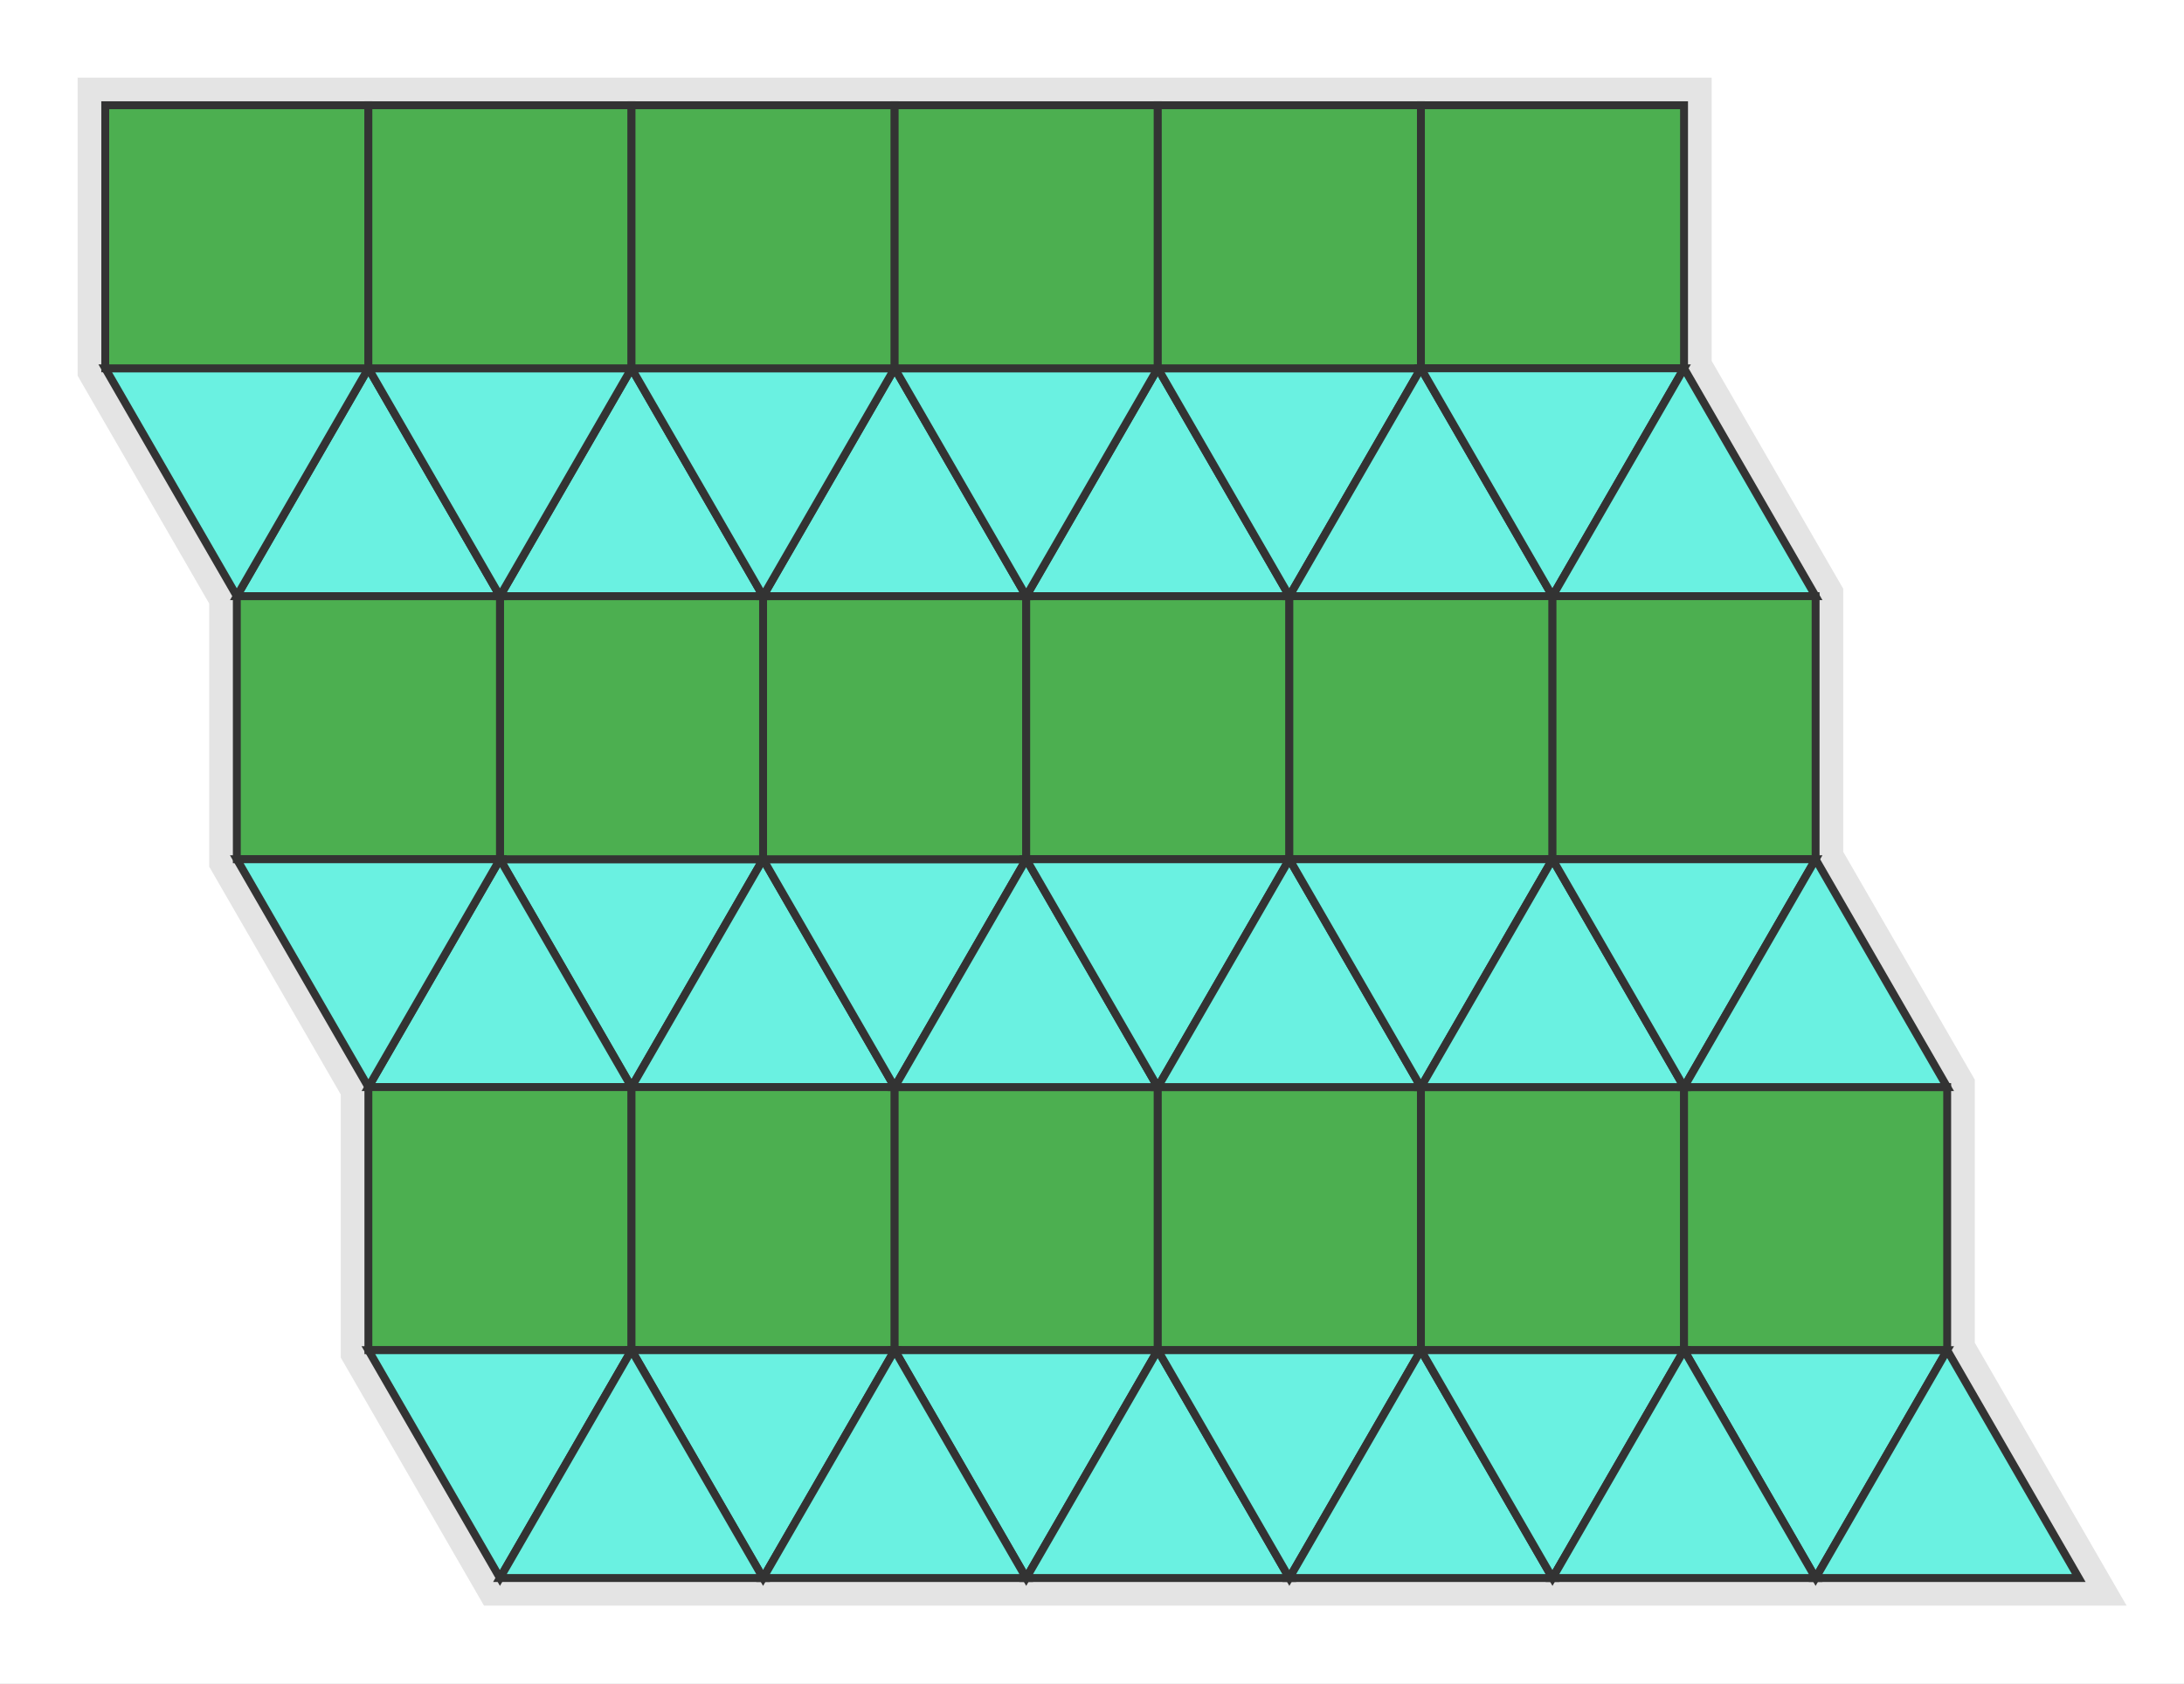
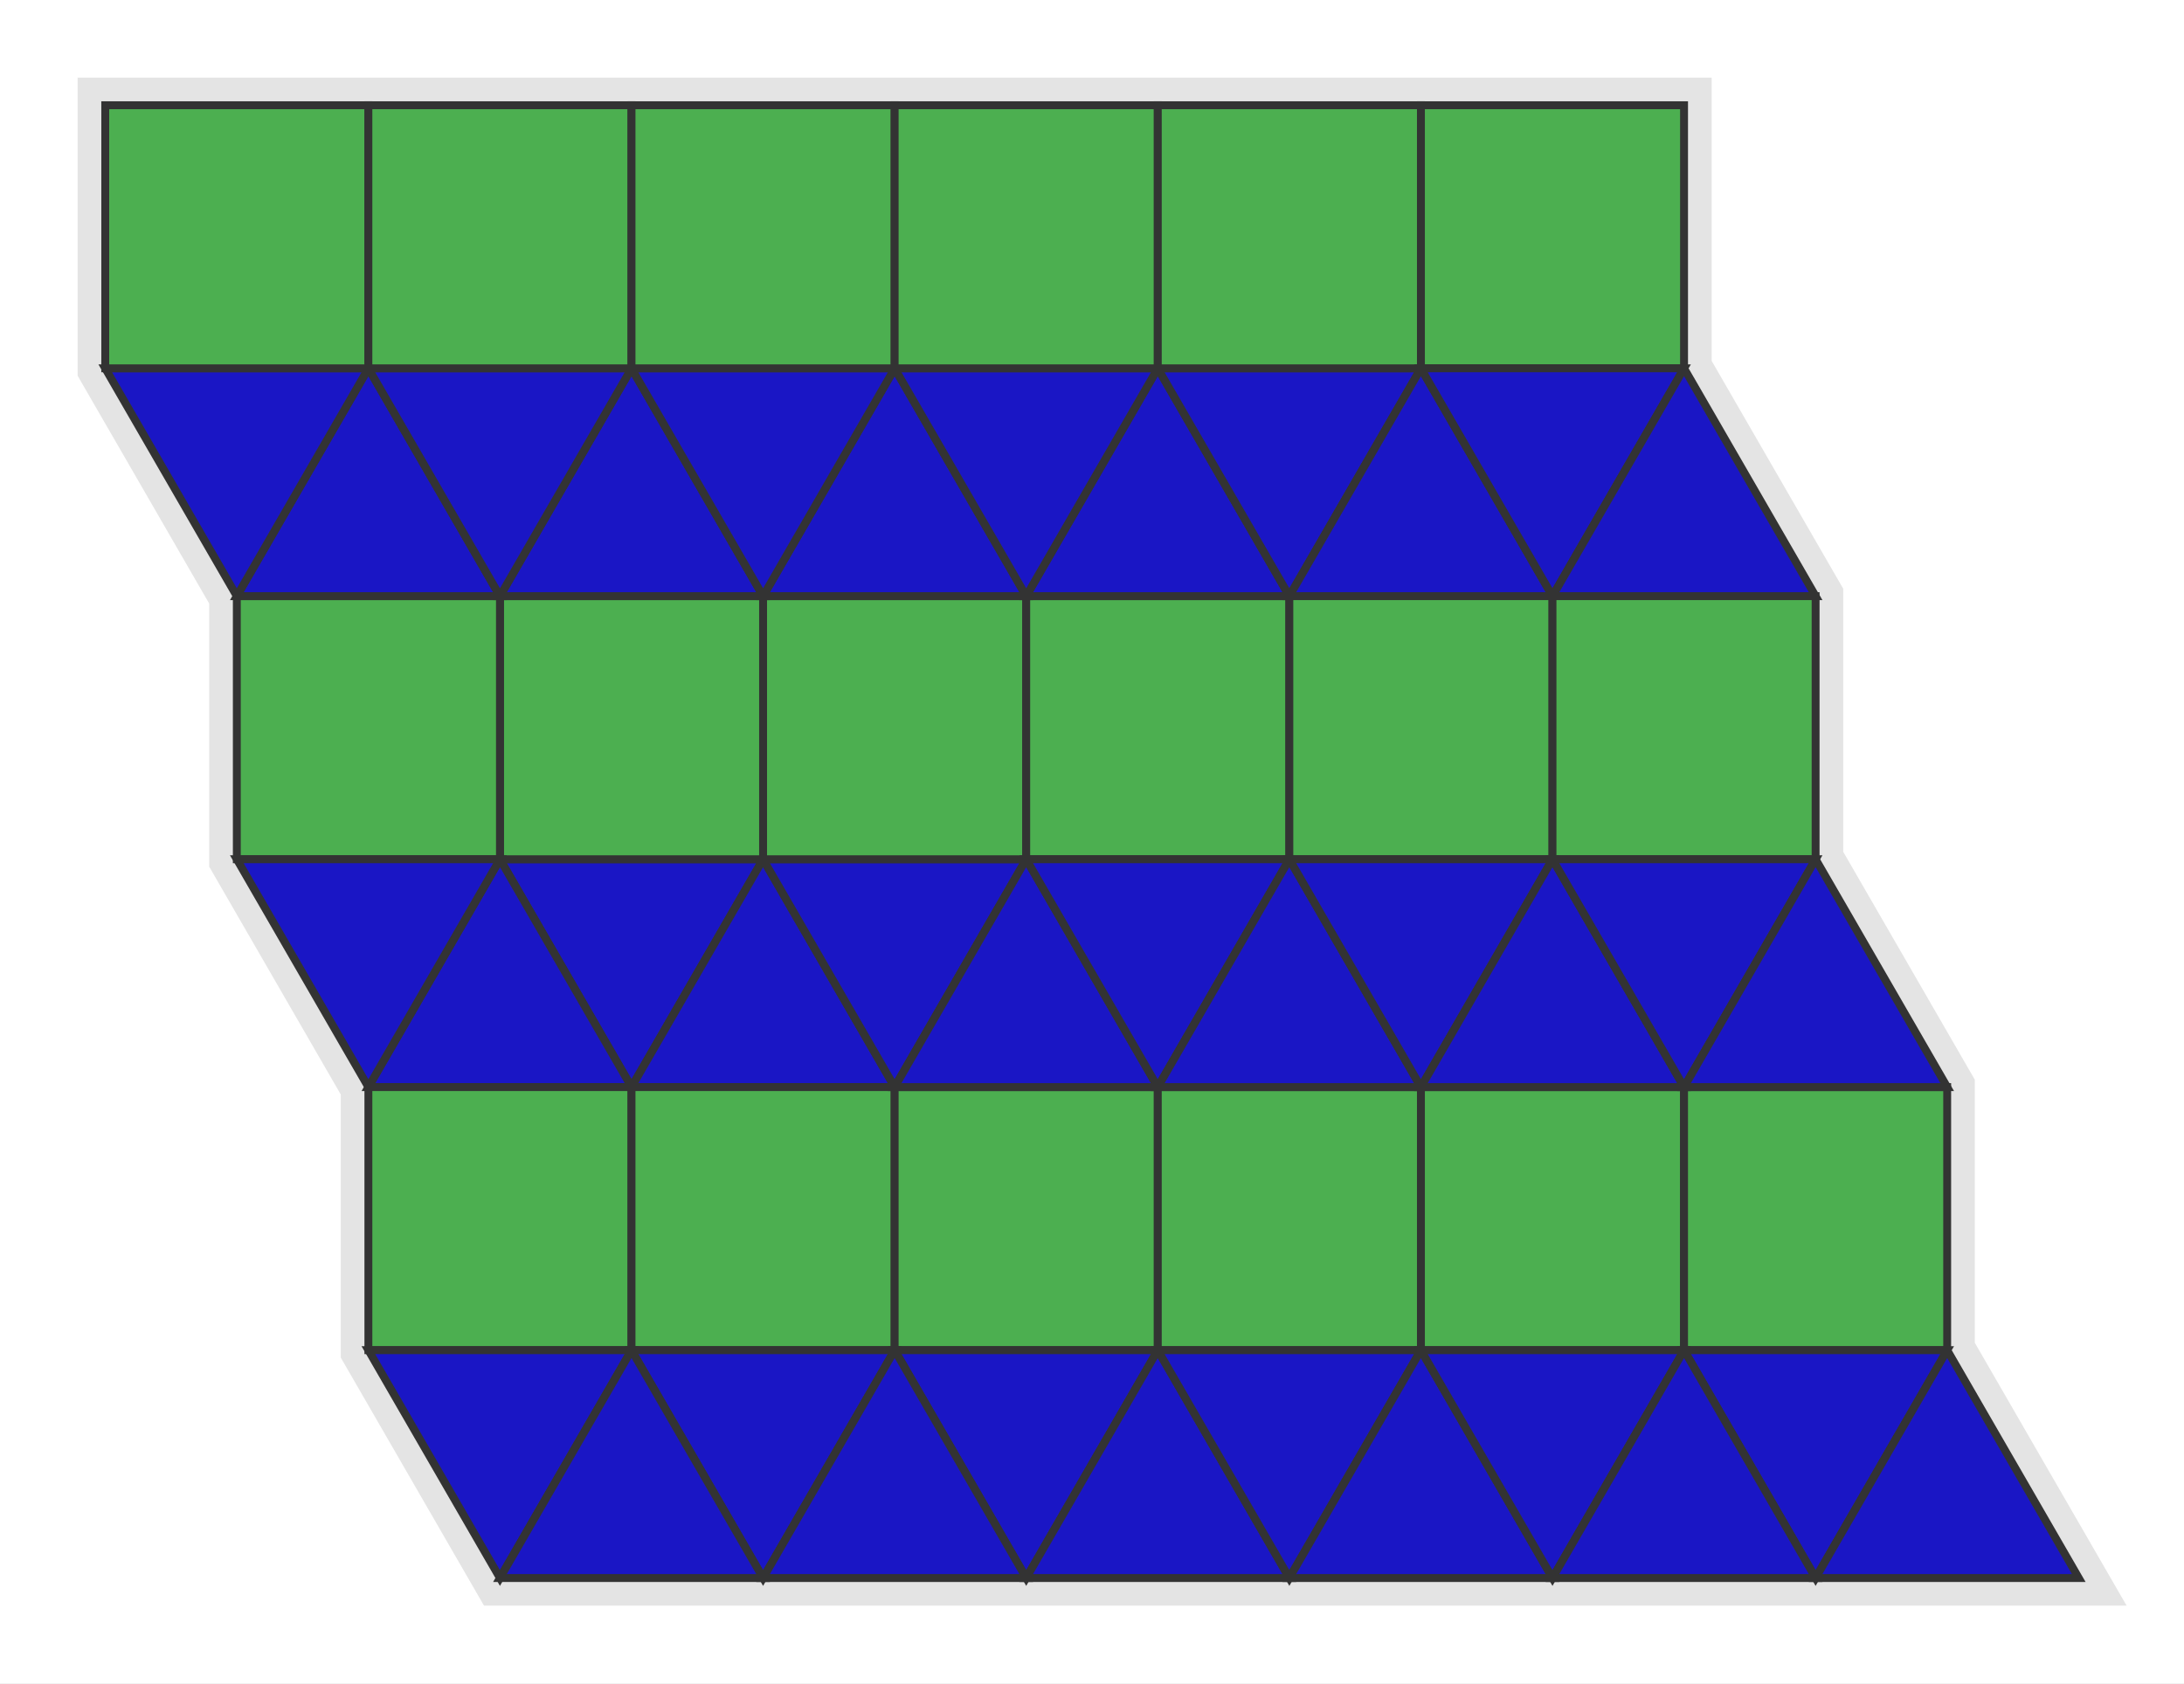
<svg xmlns="http://www.w3.org/2000/svg" width="415" height="319.904" viewBox="0 0 415 319.904">
  <rect width="100%" height="100%" fill="white" />
  <polygon data-nodes="47,43,41,39,40,38,37,36,35,33,34,30,15,16,5,6,17,18,19,20,25,48,49,46" points="370,206.603 345,163.301 345,113.301 320,70 320,20 270,20 220,20 170,20 120,20 70,20 20,20 20,70 45,113.301 45,163.301 70,206.603 70,256.603 95,299.904 145,299.904 195,299.904 245,299.904 295,299.904 345,299.904 395,299.904 370,256.603" fill="none" stroke="#e4e4e4" stroke-width="10.5" />
  <g id="tiling-polygons">
-     <polygon data-nodes="1,2,3" points="95,163.301 120,206.603 145,163.301" fill="rgb(106,241,225)" stroke="#333" stroke-width="1.5" />
-     <polygon data-nodes="4,3,2" points="170,206.603 145,163.301 120,206.603" fill="rgb(106,241,225)" stroke="#333" stroke-width="1.5" />
-     <polygon data-nodes="5,2,1" points="70,206.603 120,206.603 95,163.301" fill="rgb(106,241,225)" stroke="#333" stroke-width="1.5" />
+     <polygon data-nodes="1,2,3" points="95,163.301 120,206.603 145,163.301" fill="rgb(26,22,197)" stroke="#333" stroke-width="1.5" />
+     <polygon data-nodes="4,3,2" points="170,206.603 145,163.301 120,206.603" fill="rgb(26,22,197)" stroke="#333" stroke-width="1.5" />
+     <polygon data-nodes="5,2,1" points="70,206.603 120,206.603 95,163.301" fill="rgb(26,22,197)" stroke="#333" stroke-width="1.5" />
    <polygon data-nodes="6,7,2,5" points="70,256.603 120,256.603 120,206.603 70,206.603" fill="rgb(76,175,80)" stroke="#333" stroke-width="1.5" />
    <polygon data-nodes="7,8,4,2" points="120,256.603 170,256.603 170,206.603 120,206.603" fill="rgb(76,175,80)" stroke="#333" stroke-width="1.5" />
    <polygon data-nodes="9,10,4,8" points="220,256.603 220,206.603 170,206.603 170,256.603" fill="rgb(76,175,80)" stroke="#333" stroke-width="1.5" />
-     <polygon data-nodes="11,3,4" points="195,163.301 145,163.301 170,206.603" fill="rgb(106,241,225)" stroke="#333" stroke-width="1.5" />
-     <polygon data-nodes="10,11,4" points="220,206.603 195,163.301 170,206.603" fill="rgb(106,241,225)" stroke="#333" stroke-width="1.5" />
+     <polygon data-nodes="11,3,4" points="195,163.301 145,163.301 170,206.603" fill="rgb(26,22,197)" stroke="#333" stroke-width="1.5" />
+     <polygon data-nodes="10,11,4" points="220,206.603 195,163.301 170,206.603" fill="rgb(26,22,197)" stroke="#333" stroke-width="1.5" />
    <polygon data-nodes="12,13,3,11" points="195,113.301 145,113.301 145,163.301 195,163.301" fill="rgb(76,175,80)" stroke="#333" stroke-width="1.5" />
    <polygon data-nodes="13,14,1,3" points="145,113.301 95,113.301 95,163.301 145,163.301" fill="rgb(76,175,80)" stroke="#333" stroke-width="1.5" />
    <polygon data-nodes="15,16,1,14" points="45,113.301 45,163.301 95,163.301 95,113.301" fill="rgb(76,175,80)" stroke="#333" stroke-width="1.5" />
-     <polygon data-nodes="16,5,1" points="45,163.301 70,206.603 95,163.301" fill="rgb(106,241,225)" stroke="#333" stroke-width="1.5" />
-     <polygon data-nodes="17,7,6" points="95,299.904 120,256.603 70,256.603" fill="rgb(106,241,225)" stroke="#333" stroke-width="1.5" />
-     <polygon data-nodes="18,8,7" points="145,299.904 170,256.603 120,256.603" fill="rgb(106,241,225)" stroke="#333" stroke-width="1.5" />
-     <polygon data-nodes="19,9,8" points="195,299.904 220,256.603 170,256.603" fill="rgb(106,241,225)" stroke="#333" stroke-width="1.5" />
-     <polygon data-nodes="18,7,17" points="145,299.904 120,256.603 95,299.904" fill="rgb(106,241,225)" stroke="#333" stroke-width="1.5" />
-     <polygon data-nodes="20,9,19" points="245,299.904 220,256.603 195,299.904" fill="rgb(106,241,225)" stroke="#333" stroke-width="1.5" />
-     <polygon data-nodes="18,19,8" points="145,299.904 195,299.904 170,256.603" fill="rgb(106,241,225)" stroke="#333" stroke-width="1.5" />
+     <polygon data-nodes="16,5,1" points="45,163.301 70,206.603 95,163.301" fill="rgb(26,22,197)" stroke="#333" stroke-width="1.5" />
+     <polygon data-nodes="17,7,6" points="95,299.904 120,256.603 70,256.603" fill="rgb(26,22,197)" stroke="#333" stroke-width="1.5" />
+     <polygon data-nodes="18,8,7" points="145,299.904 170,256.603 120,256.603" fill="rgb(26,22,197)" stroke="#333" stroke-width="1.5" />
+     <polygon data-nodes="19,9,8" points="195,299.904 220,256.603 170,256.603" fill="rgb(26,22,197)" stroke="#333" stroke-width="1.5" />
+     <polygon data-nodes="18,7,17" points="145,299.904 120,256.603 95,299.904" fill="rgb(26,22,197)" stroke="#333" stroke-width="1.5" />
+     <polygon data-nodes="20,9,19" points="245,299.904 220,256.603 195,299.904" fill="rgb(26,22,197)" stroke="#333" stroke-width="1.5" />
+     <polygon data-nodes="18,19,8" points="145,299.904 195,299.904 170,256.603" fill="rgb(26,22,197)" stroke="#333" stroke-width="1.5" />
    <polygon data-nodes="21,22,12,11" points="245,163.301 245,113.301 195,113.301 195,163.301" fill="rgb(76,175,80)" stroke="#333" stroke-width="1.5" />
    <polygon data-nodes="23,24,10,9" points="270,256.603 270,206.603 220,206.603 220,256.603" fill="rgb(76,175,80)" stroke="#333" stroke-width="1.5" />
-     <polygon data-nodes="21,11,10" points="245,163.301 195,163.301 220,206.603" fill="rgb(106,241,225)" stroke="#333" stroke-width="1.5" />
-     <polygon data-nodes="24,21,10" points="270,206.603 245,163.301 220,206.603" fill="rgb(106,241,225)" stroke="#333" stroke-width="1.5" />
-     <polygon data-nodes="20,23,9" points="245,299.904 270,256.603 220,256.603" fill="rgb(106,241,225)" stroke="#333" stroke-width="1.5" />
-     <polygon data-nodes="25,23,20" points="295,299.904 270,256.603 245,299.904" fill="rgb(106,241,225)" stroke="#333" stroke-width="1.5" />
-     <polygon data-nodes="26,15,14" points="70,70 45,113.301 95,113.301" fill="rgb(106,241,225)" stroke="#333" stroke-width="1.5" />
-     <polygon data-nodes="27,14,13" points="120,70 95,113.301 145,113.301" fill="rgb(106,241,225)" stroke="#333" stroke-width="1.5" />
-     <polygon data-nodes="28,13,12" points="170,70 145,113.301 195,113.301" fill="rgb(106,241,225)" stroke="#333" stroke-width="1.5" />
-     <polygon data-nodes="29,12,22" points="220,70 195,113.301 245,113.301" fill="rgb(106,241,225)" stroke="#333" stroke-width="1.5" />
-     <polygon data-nodes="30,15,26" points="20,70 45,113.301 70,70" fill="rgb(106,241,225)" stroke="#333" stroke-width="1.5" />
-     <polygon data-nodes="26,14,27" points="70,70 95,113.301 120,70" fill="rgb(106,241,225)" stroke="#333" stroke-width="1.5" />
-     <polygon data-nodes="27,13,28" points="120,70 145,113.301 170,70" fill="rgb(106,241,225)" stroke="#333" stroke-width="1.5" />
-     <polygon data-nodes="28,12,29" points="170,70 195,113.301 220,70" fill="rgb(106,241,225)" stroke="#333" stroke-width="1.5" />
-     <polygon data-nodes="31,29,22" points="270,70 220,70 245,113.301" fill="rgb(106,241,225)" stroke="#333" stroke-width="1.5" />
-     <polygon data-nodes="32,31,22" points="295,113.301 270,70 245,113.301" fill="rgb(106,241,225)" stroke="#333" stroke-width="1.5" />
+     <polygon data-nodes="21,11,10" points="245,163.301 195,163.301 220,206.603" fill="rgb(26,22,197)" stroke="#333" stroke-width="1.5" />
+     <polygon data-nodes="24,21,10" points="270,206.603 245,163.301 220,206.603" fill="rgb(26,22,197)" stroke="#333" stroke-width="1.5" />
+     <polygon data-nodes="20,23,9" points="245,299.904 270,256.603 220,256.603" fill="rgb(26,22,197)" stroke="#333" stroke-width="1.5" />
+     <polygon data-nodes="25,23,20" points="295,299.904 270,256.603 245,299.904" fill="rgb(26,22,197)" stroke="#333" stroke-width="1.5" />
+     <polygon data-nodes="26,15,14" points="70,70 45,113.301 95,113.301" fill="rgb(26,22,197)" stroke="#333" stroke-width="1.5" />
+     <polygon data-nodes="27,14,13" points="120,70 95,113.301 145,113.301" fill="rgb(26,22,197)" stroke="#333" stroke-width="1.5" />
+     <polygon data-nodes="28,13,12" points="170,70 145,113.301 195,113.301" fill="rgb(26,22,197)" stroke="#333" stroke-width="1.5" />
+     <polygon data-nodes="29,12,22" points="220,70 195,113.301 245,113.301" fill="rgb(26,22,197)" stroke="#333" stroke-width="1.5" />
+     <polygon data-nodes="30,15,26" points="20,70 45,113.301 70,70" fill="rgb(26,22,197)" stroke="#333" stroke-width="1.5" />
+     <polygon data-nodes="26,14,27" points="70,70 95,113.301 120,70" fill="rgb(26,22,197)" stroke="#333" stroke-width="1.5" />
+     <polygon data-nodes="27,13,28" points="120,70 145,113.301 170,70" fill="rgb(26,22,197)" stroke="#333" stroke-width="1.5" />
+     <polygon data-nodes="28,12,29" points="170,70 195,113.301 220,70" fill="rgb(26,22,197)" stroke="#333" stroke-width="1.5" />
+     <polygon data-nodes="31,29,22" points="270,70 220,70 245,113.301" fill="rgb(26,22,197)" stroke="#333" stroke-width="1.5" />
+     <polygon data-nodes="32,31,22" points="295,113.301 270,70 245,113.301" fill="rgb(26,22,197)" stroke="#333" stroke-width="1.5" />
    <polygon data-nodes="33,34,30,26" points="70,20 20,20 20,70 70,70" fill="rgb(76,175,80)" stroke="#333" stroke-width="1.5" />
    <polygon data-nodes="35,33,26,27" points="120,20 70,20 70,70 120,70" fill="rgb(76,175,80)" stroke="#333" stroke-width="1.5" />
    <polygon data-nodes="36,35,27,28" points="170,20 120,20 120,70 170,70" fill="rgb(76,175,80)" stroke="#333" stroke-width="1.5" />
    <polygon data-nodes="37,36,28,29" points="220,20 170,20 170,70 220,70" fill="rgb(76,175,80)" stroke="#333" stroke-width="1.5" />
    <polygon data-nodes="38,37,29,31" points="270,20 220,20 220,70 270,70" fill="rgb(76,175,80)" stroke="#333" stroke-width="1.5" />
    <polygon data-nodes="39,40,38,31" points="320,70 320,20 270,20 270,70" fill="rgb(76,175,80)" stroke="#333" stroke-width="1.5" />
-     <polygon data-nodes="32,39,31" points="295,113.301 320,70 270,70" fill="rgb(106,241,225)" stroke="#333" stroke-width="1.5" />
-     <polygon data-nodes="41,39,32" points="345,113.301 320,70 295,113.301" fill="rgb(106,241,225)" stroke="#333" stroke-width="1.5" />
+     <polygon data-nodes="32,39,31" points="295,113.301 320,70 270,70" fill="rgb(26,22,197)" stroke="#333" stroke-width="1.5" />
+     <polygon data-nodes="41,39,32" points="345,113.301 320,70 295,113.301" fill="rgb(26,22,197)" stroke="#333" stroke-width="1.5" />
    <polygon data-nodes="42,32,22,21" points="295,163.301 295,113.301 245,113.301 245,163.301" fill="rgb(76,175,80)" stroke="#333" stroke-width="1.5" />
    <polygon data-nodes="42,43,41,32" points="295,163.301 345,163.301 345,113.301 295,113.301" fill="rgb(76,175,80)" stroke="#333" stroke-width="1.5" />
    <polygon data-nodes="44,45,24,23" points="320,256.603 320,206.603 270,206.603 270,256.603" fill="rgb(76,175,80)" stroke="#333" stroke-width="1.5" />
    <polygon data-nodes="46,47,45,44" points="370,256.603 370,206.603 320,206.603 320,256.603" fill="rgb(76,175,80)" stroke="#333" stroke-width="1.5" />
-     <polygon data-nodes="24,42,21" points="270,206.603 295,163.301 245,163.301" fill="rgb(106,241,225)" stroke="#333" stroke-width="1.5" />
-     <polygon data-nodes="45,42,24" points="320,206.603 295,163.301 270,206.603" fill="rgb(106,241,225)" stroke="#333" stroke-width="1.5" />
-     <polygon data-nodes="45,43,42" points="320,206.603 345,163.301 295,163.301" fill="rgb(106,241,225)" stroke="#333" stroke-width="1.5" />
-     <polygon data-nodes="47,43,45" points="370,206.603 345,163.301 320,206.603" fill="rgb(106,241,225)" stroke="#333" stroke-width="1.5" />
-     <polygon data-nodes="25,44,23" points="295,299.904 320,256.603 270,256.603" fill="rgb(106,241,225)" stroke="#333" stroke-width="1.5" />
-     <polygon data-nodes="48,46,44" points="345,299.904 370,256.603 320,256.603" fill="rgb(106,241,225)" stroke="#333" stroke-width="1.5" />
-     <polygon data-nodes="48,44,25" points="345,299.904 320,256.603 295,299.904" fill="rgb(106,241,225)" stroke="#333" stroke-width="1.5" />
-     <polygon data-nodes="49,46,48" points="395,299.904 370,256.603 345,299.904" fill="rgb(106,241,225)" stroke="#333" stroke-width="1.5" />
+     <polygon data-nodes="24,42,21" points="270,206.603 295,163.301 245,163.301" fill="rgb(26,22,197)" stroke="#333" stroke-width="1.5" />
+     <polygon data-nodes="45,42,24" points="320,206.603 295,163.301 270,206.603" fill="rgb(26,22,197)" stroke="#333" stroke-width="1.5" />
+     <polygon data-nodes="45,43,42" points="320,206.603 345,163.301 295,163.301" fill="rgb(26,22,197)" stroke="#333" stroke-width="1.5" />
+     <polygon data-nodes="47,43,45" points="370,206.603 345,163.301 320,206.603" fill="rgb(26,22,197)" stroke="#333" stroke-width="1.5" />
+     <polygon data-nodes="25,44,23" points="295,299.904 320,256.603 270,256.603" fill="rgb(26,22,197)" stroke="#333" stroke-width="1.5" />
+     <polygon data-nodes="48,46,44" points="345,299.904 370,256.603 320,256.603" fill="rgb(26,22,197)" stroke="#333" stroke-width="1.5" />
+     <polygon data-nodes="48,44,25" points="345,299.904 320,256.603 295,299.904" fill="rgb(26,22,197)" stroke="#333" stroke-width="1.5" />
+     <polygon data-nodes="49,46,48" points="395,299.904 370,256.603 345,299.904" fill="rgb(26,22,197)" stroke="#333" stroke-width="1.5" />
  </g>
</svg>
